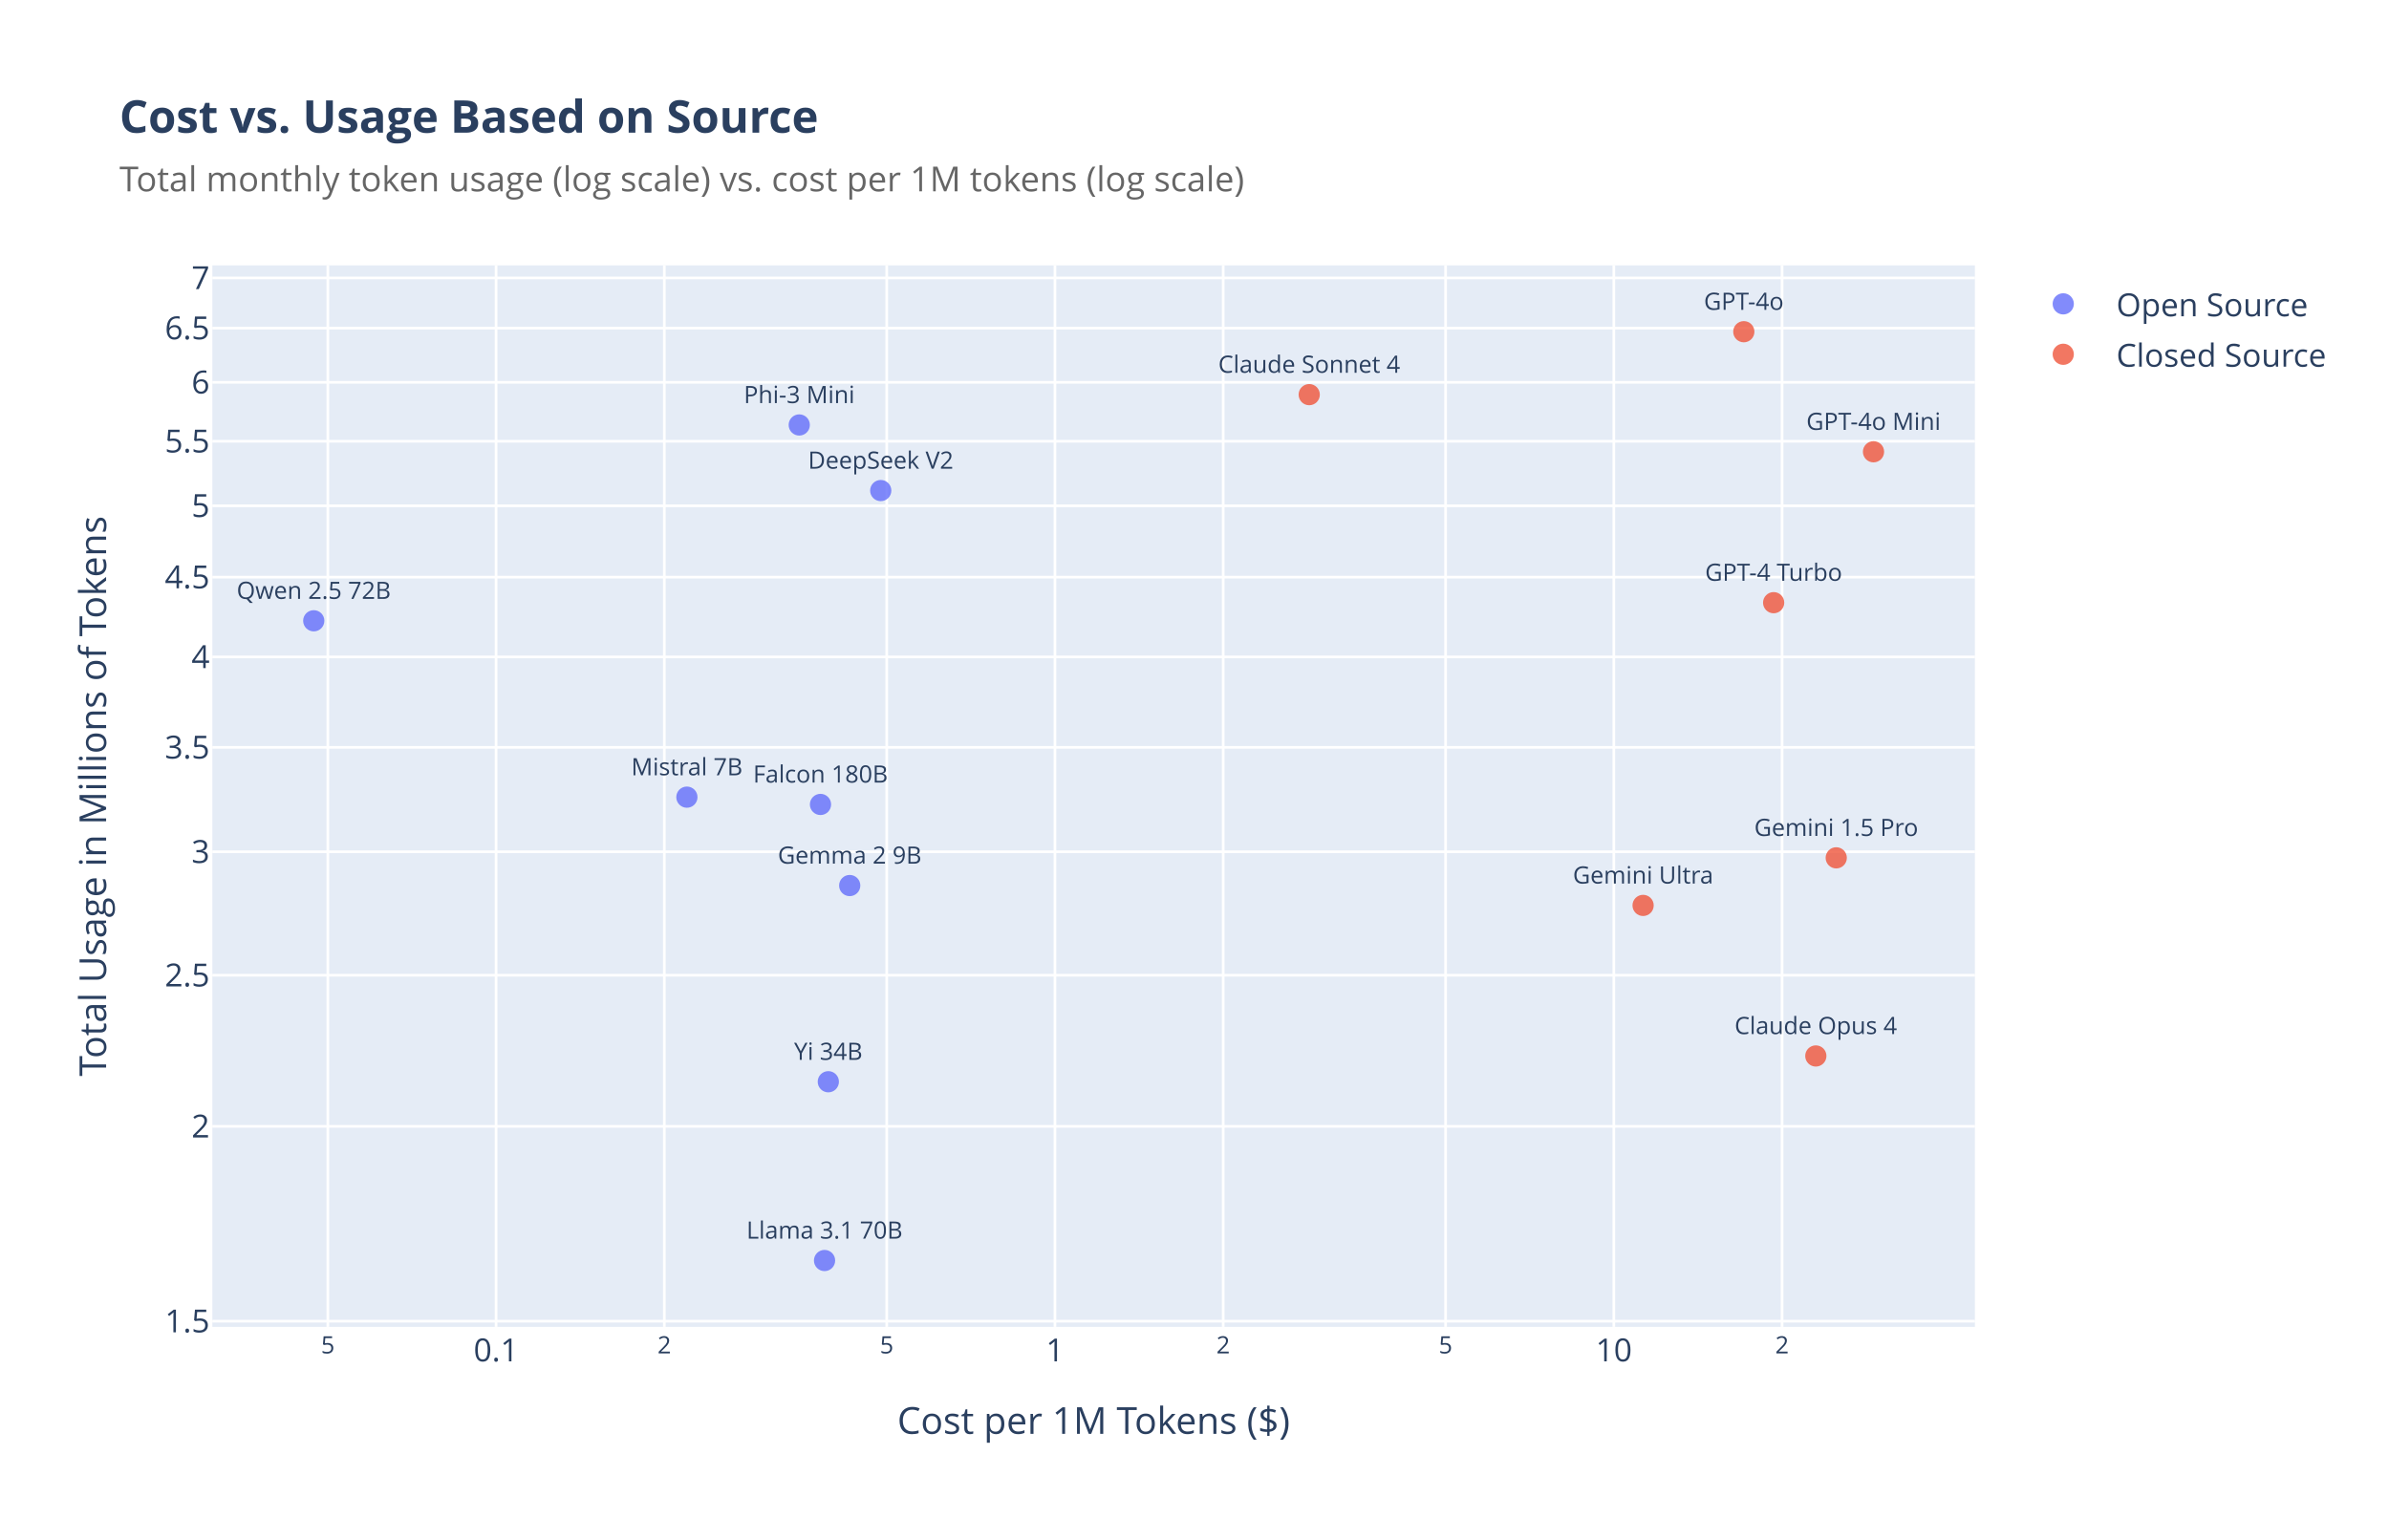
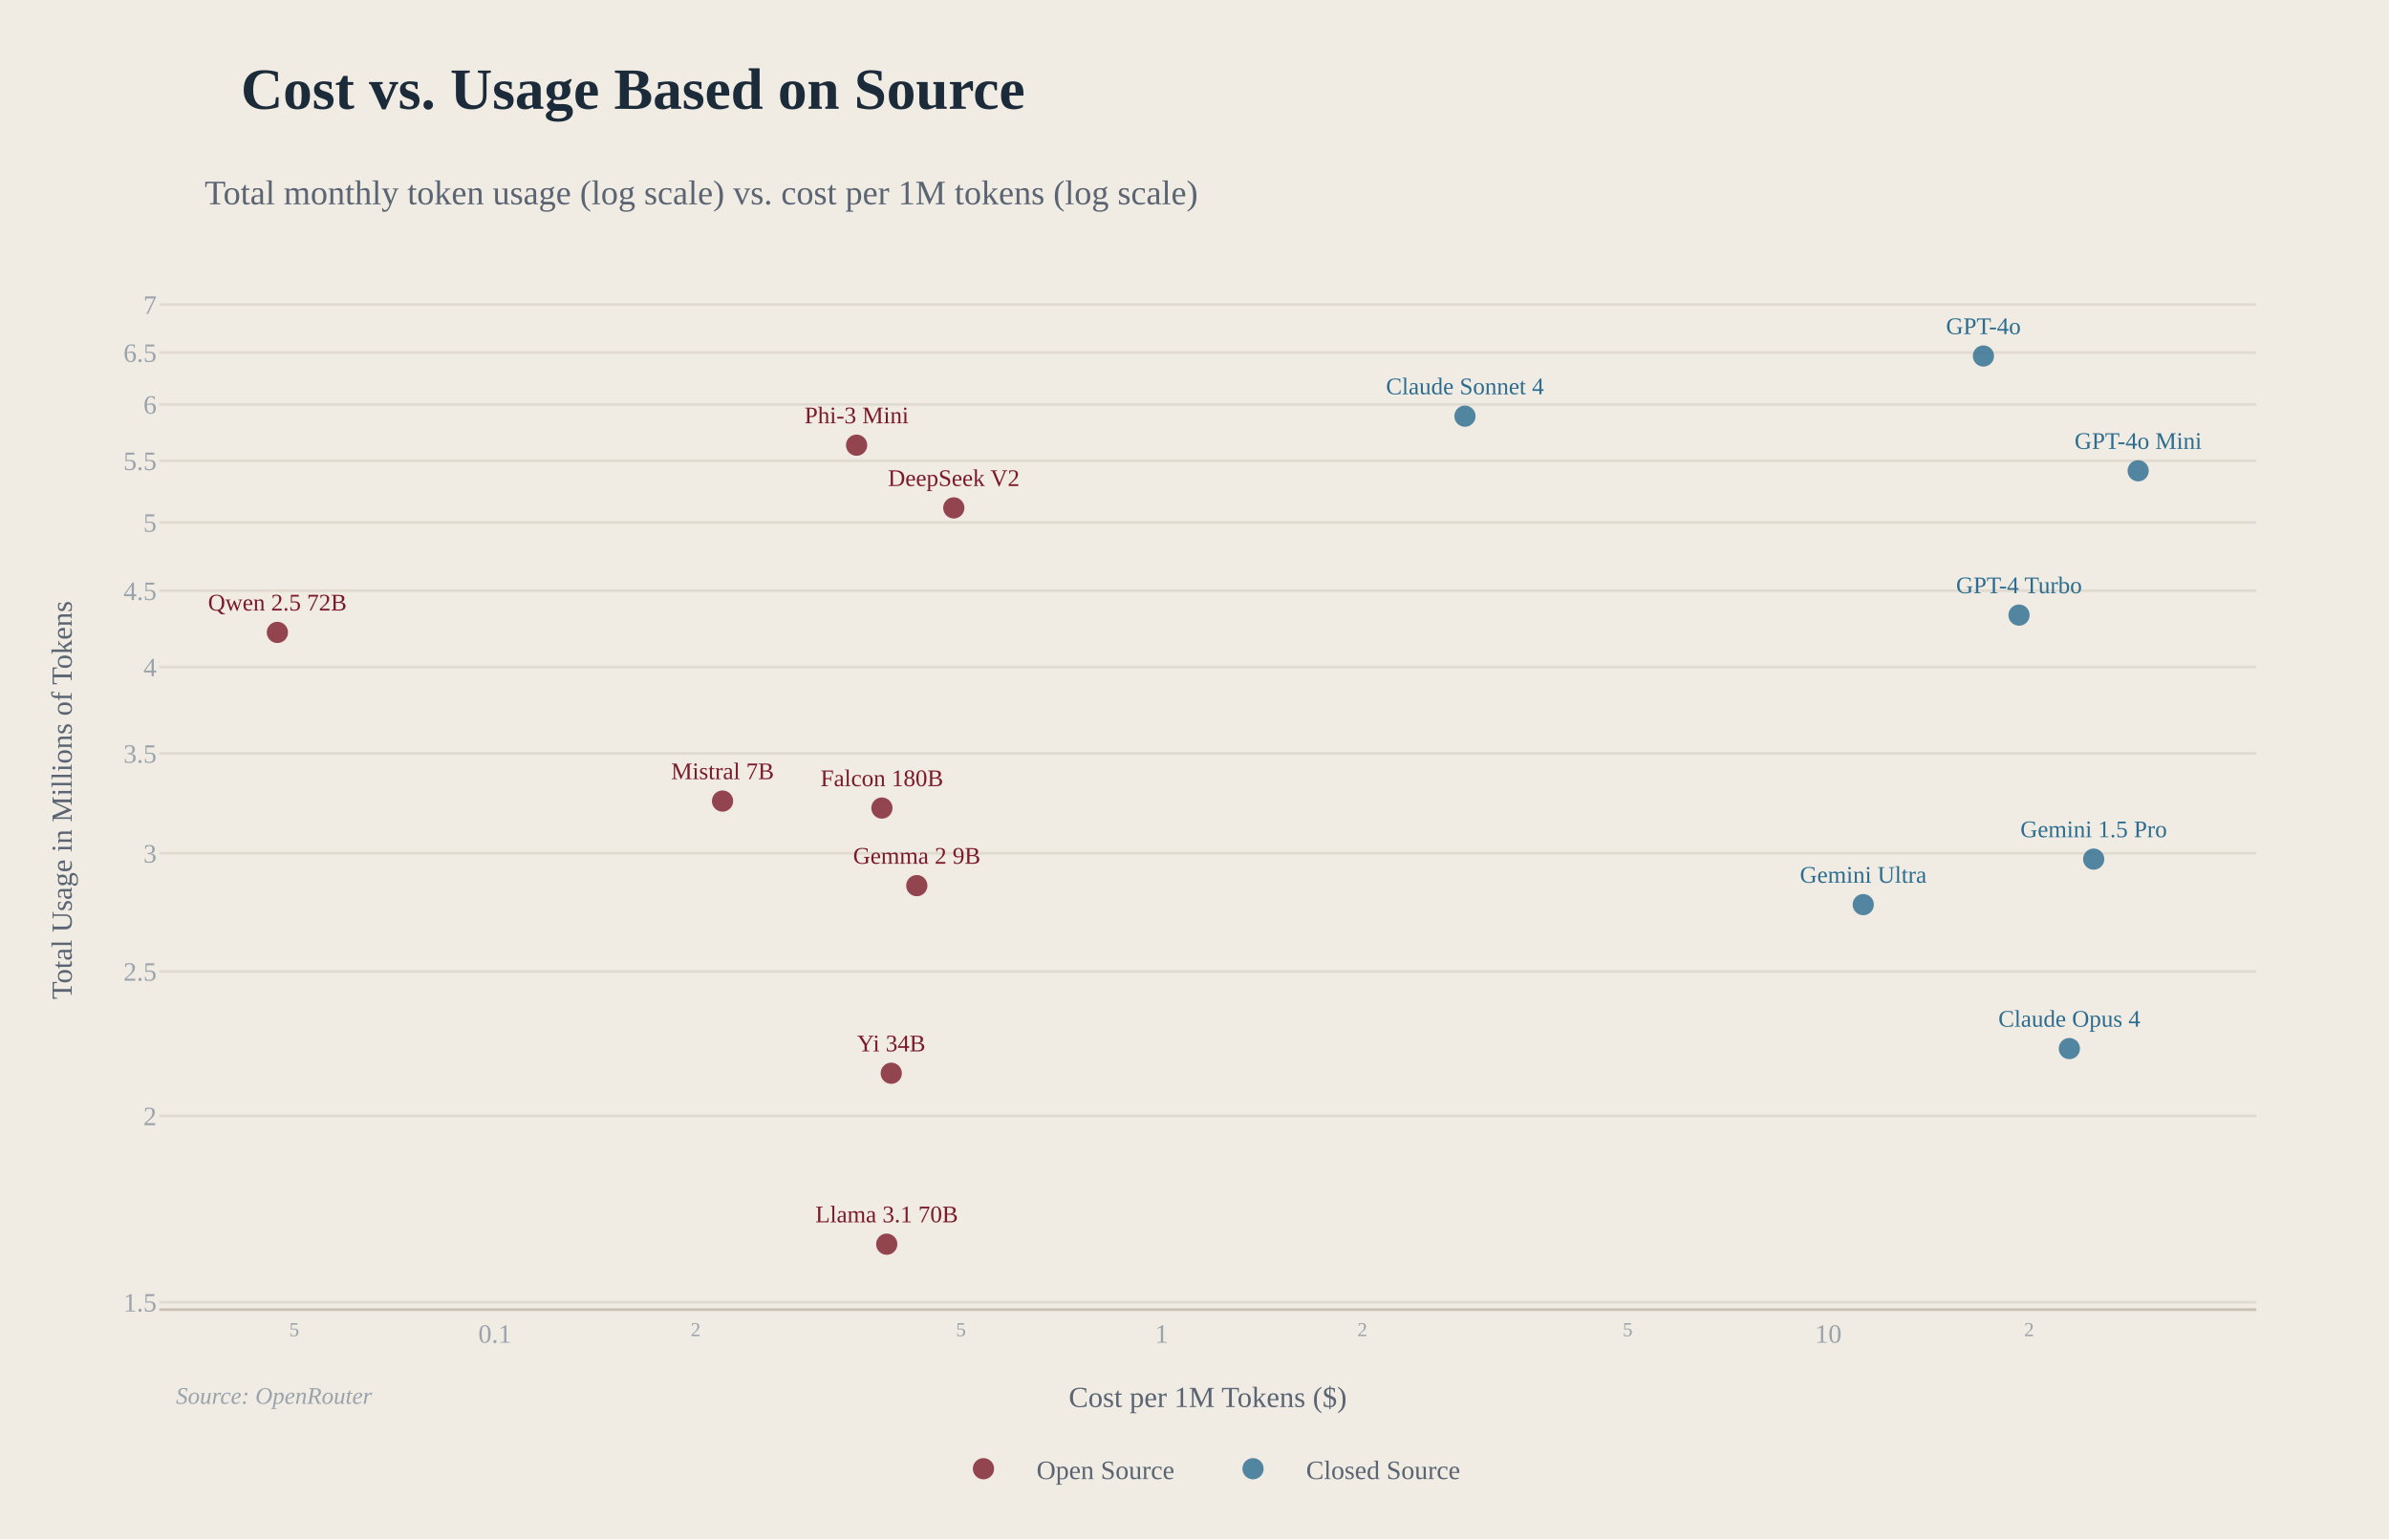
<svg xmlns="http://www.w3.org/2000/svg" class="main-svg" width="900" height="580" style="" viewBox="0 0 900 580">
-   <rect x="0" y="0" width="900" height="580" style="fill: rgb(255, 255, 255); fill-opacity: 1;" />
-   <defs id="defs-9b70de">
+   <rect x="0" y="0" width="900" height="580" style="fill: rgb(240, 235, 227); fill-opacity: 1;" />
+   <defs id="defs-9e55b6">
    <g class="clips">
-       <clipPath id="clip9b70dexyplot" class="plotclip">
-         <rect width="664" height="400" />
+       <clipPath id="clip9e55b6xyplot" class="plotclip">
+         <rect width="790" height="383" />
      </clipPath>
-       <clipPath class="axesclip" id="clip9b70dex">
-         <rect x="80" y="0" width="664" height="580" />
+       <clipPath class="axesclip" id="clip9e55b6x">
+         <rect x="60" y="0" width="790" height="580" />
      </clipPath>
-       <clipPath class="axesclip" id="clip9b70dey">
-         <rect x="0" y="100" width="900" height="400" />
+       <clipPath class="axesclip" id="clip9e55b6y">
+         <rect x="0" y="110" width="900" height="383" />
      </clipPath>
-       <clipPath class="axesclip" id="clip9b70dexy">
-         <rect x="80" y="100" width="664" height="400" />
+       <clipPath class="axesclip" id="clip9e55b6xy">
+         <rect x="60" y="110" width="790" height="383" />
      </clipPath>
    </g>
    <g class="gradients" />
    <g class="patterns" />
  </defs>
-   <g class="bglayer">
-     <rect class="bg" x="80" y="100" width="664" height="400" style="fill: rgb(229, 236, 246); fill-opacity: 1; stroke-width: 0;" />
-   </g>
+   <g class="bglayer" />
  <g class="layer-below">
    <g class="imagelayer" />
    <g class="shapelayer" />
  </g>
  <g class="cartesianlayer">
    <g class="subplot xy">
      <g class="layer-subplot">
        <g class="shapelayer" />
        <g class="imagelayer" />
      </g>
      <g class="minor-gridlayer">
        <g class="x" />
        <g class="y" />
      </g>
      <g class="gridlayer">
-         <g class="x">
-           <path class="xgrid crisp" transform="translate(123.51,0)" d="M0,100v400" style="stroke: rgb(255, 255, 255); stroke-opacity: 1; stroke-width: 1px;" />
-           <path class="xgrid crisp" transform="translate(186.89,0)" d="M0,100v400" style="stroke: rgb(255, 255, 255); stroke-opacity: 1; stroke-width: 1px;" />
-           <path class="xgrid crisp" transform="translate(250.27,0)" d="M0,100v400" style="stroke: rgb(255, 255, 255); stroke-opacity: 1; stroke-width: 1px;" />
-           <path class="xgrid crisp" transform="translate(334.05,0)" d="M0,100v400" style="stroke: rgb(255, 255, 255); stroke-opacity: 1; stroke-width: 1px;" />
-           <path class="xgrid crisp" transform="translate(397.43,0)" d="M0,100v400" style="stroke: rgb(255, 255, 255); stroke-opacity: 1; stroke-width: 1px;" />
-           <path class="xgrid crisp" transform="translate(460.81,0)" d="M0,100v400" style="stroke: rgb(255, 255, 255); stroke-opacity: 1; stroke-width: 1px;" />
-           <path class="xgrid crisp" transform="translate(544.59,0)" d="M0,100v400" style="stroke: rgb(255, 255, 255); stroke-opacity: 1; stroke-width: 1px;" />
-           <path class="xgrid crisp" transform="translate(607.97,0)" d="M0,100v400" style="stroke: rgb(255, 255, 255); stroke-opacity: 1; stroke-width: 1px;" />
-           <path class="xgrid crisp" transform="translate(671.35,0)" d="M0,100v400" style="stroke: rgb(255, 255, 255); stroke-opacity: 1; stroke-width: 1px;" />
-         </g>
+         <g class="x" />
        <g class="y">
-           <path class="ygrid crisp" transform="translate(0,497.86)" d="M80,0h664" style="stroke: rgb(255, 255, 255); stroke-opacity: 1; stroke-width: 1px;" />
-           <path class="ygrid crisp" transform="translate(0,424.44)" d="M80,0h664" style="stroke: rgb(255, 255, 255); stroke-opacity: 1; stroke-width: 1px;" />
-           <path class="ygrid crisp" transform="translate(0,367.5)" d="M80,0h664" style="stroke: rgb(255, 255, 255); stroke-opacity: 1; stroke-width: 1px;" />
-           <path class="ygrid crisp" transform="translate(0,320.97)" d="M80,0h664" style="stroke: rgb(255, 255, 255); stroke-opacity: 1; stroke-width: 1px;" />
-           <path class="ygrid crisp" transform="translate(0,281.63)" d="M80,0h664" style="stroke: rgb(255, 255, 255); stroke-opacity: 1; stroke-width: 1px;" />
-           <path class="ygrid crisp" transform="translate(0,247.55)" d="M80,0h664" style="stroke: rgb(255, 255, 255); stroke-opacity: 1; stroke-width: 1px;" />
-           <path class="ygrid crisp" transform="translate(0,217.49)" d="M80,0h664" style="stroke: rgb(255, 255, 255); stroke-opacity: 1; stroke-width: 1px;" />
-           <path class="ygrid crisp" transform="translate(0,190.6)" d="M80,0h664" style="stroke: rgb(255, 255, 255); stroke-opacity: 1; stroke-width: 1px;" />
-           <path class="ygrid crisp" transform="translate(0,166.28)" d="M80,0h664" style="stroke: rgb(255, 255, 255); stroke-opacity: 1; stroke-width: 1px;" />
-           <path class="ygrid crisp" transform="translate(0,144.07)" d="M80,0h664" style="stroke: rgb(255, 255, 255); stroke-opacity: 1; stroke-width: 1px;" />
-           <path class="ygrid crisp" transform="translate(0,123.65)" d="M80,0h664" style="stroke: rgb(255, 255, 255); stroke-opacity: 1; stroke-width: 1px;" />
-           <path class="ygrid crisp" transform="translate(0,104.73)" d="M80,0h664" style="stroke: rgb(255, 255, 255); stroke-opacity: 1; stroke-width: 1px;" />
+           <path class="ygrid crisp" transform="translate(0,490.71)" d="M60,0h790" style="stroke: rgb(224, 218, 208); stroke-opacity: 1; stroke-width: 1px;" />
+           <path class="ygrid crisp" transform="translate(0,420.5)" d="M60,0h790" style="stroke: rgb(224, 218, 208); stroke-opacity: 1; stroke-width: 1px;" />
+           <path class="ygrid crisp" transform="translate(0,366.05)" d="M60,0h790" style="stroke: rgb(224, 218, 208); stroke-opacity: 1; stroke-width: 1px;" />
+           <path class="ygrid crisp" transform="translate(0,321.55)" d="M60,0h790" style="stroke: rgb(224, 218, 208); stroke-opacity: 1; stroke-width: 1px;" />
+           <path class="ygrid crisp" transform="translate(0,283.93)" d="M60,0h790" style="stroke: rgb(224, 218, 208); stroke-opacity: 1; stroke-width: 1px;" />
+           <path class="ygrid crisp" transform="translate(0,251.34)" d="M60,0h790" style="stroke: rgb(224, 218, 208); stroke-opacity: 1; stroke-width: 1px;" />
+           <path class="ygrid crisp" transform="translate(0,222.6)" d="M60,0h790" style="stroke: rgb(224, 218, 208); stroke-opacity: 1; stroke-width: 1px;" />
+           <path class="ygrid crisp" transform="translate(0,196.88)" d="M60,0h790" style="stroke: rgb(224, 218, 208); stroke-opacity: 1; stroke-width: 1px;" />
+           <path class="ygrid crisp" transform="translate(0,173.62)" d="M60,0h790" style="stroke: rgb(224, 218, 208); stroke-opacity: 1; stroke-width: 1px;" />
+           <path class="ygrid crisp" transform="translate(0,152.39)" d="M60,0h790" style="stroke: rgb(224, 218, 208); stroke-opacity: 1; stroke-width: 1px;" />
+           <path class="ygrid crisp" transform="translate(0,132.86)" d="M60,0h790" style="stroke: rgb(224, 218, 208); stroke-opacity: 1; stroke-width: 1px;" />
+           <path class="ygrid crisp" transform="translate(0,114.77)" d="M60,0h790" style="stroke: rgb(224, 218, 208); stroke-opacity: 1; stroke-width: 1px;" />
        </g>
      </g>
      <g class="zerolinelayer" />
      <g class="layer-between">
        <g class="shapelayer" />
        <g class="imagelayer" />
      </g>
      <path class="xlines-below" />
      <path class="ylines-below" />
      <g class="overlines-below" />
      <g class="xaxislayer-below" />
      <g class="yaxislayer-below" />
      <g class="overaxes-below" />
      <g class="overplot">
-         <g class="xy" transform="translate(80,100)" clip-path="url(#clip9b70dexyplot)">
+         <g class="xy" transform="translate(60,110)" clip-path="url(#clip9e55b6xyplot)">
          <g class="scatterlayer mlayer">
-             <g class="trace scatter tracec519d3" style="stroke-miterlimit: 2; opacity: 1;">
+             <g class="trace scatter trace9f87ba" style="stroke-miterlimit: 2; opacity: 1;">
              <g class="fills" />
              <g class="errorbars" />
              <g class="lines" />
              <g class="points">
-                 <path class="point" transform="translate(230.63,375)" d="M4,0A4,4 0 1,1 0,-4A4,4 0 0,1 4,0Z" style="opacity: 0.8; stroke-width: 0px; fill: rgb(99, 110, 250); fill-opacity: 1;" />
-                 <path class="point" transform="translate(178.77,200.39)" d="M4,0A4,4 0 1,1 0,-4A4,4 0 0,1 4,0Z" style="opacity: 0.8; stroke-width: 0px; fill: rgb(99, 110, 250); fill-opacity: 1;" />
-                 <path class="point" transform="translate(240.11,233.7)" d="M4,0A4,4 0 1,1 0,-4A4,4 0 0,1 4,0Z" style="opacity: 0.8; stroke-width: 0px; fill: rgb(99, 110, 250); fill-opacity: 1;" />
-                 <path class="point" transform="translate(221.1,60.14)" d="M4,0A4,4 0 1,1 0,-4A4,4 0 0,1 4,0Z" style="opacity: 0.8; stroke-width: 0px; fill: rgb(99, 110, 250); fill-opacity: 1;" />
-                 <path class="point" transform="translate(38.2,133.93)" d="M4,0A4,4 0 1,1 0,-4A4,4 0 0,1 4,0Z" style="opacity: 0.8; stroke-width: 0px; fill: rgb(99, 110, 250); fill-opacity: 1;" />
-                 <path class="point" transform="translate(251.8,84.86)" d="M4,0A4,4 0 1,1 0,-4A4,4 0 0,1 4,0Z" style="opacity: 0.8; stroke-width: 0px; fill: rgb(99, 110, 250); fill-opacity: 1;" />
-                 <path class="point" transform="translate(229.1,203.14)" d="M4,0A4,4 0 1,1 0,-4A4,4 0 0,1 4,0Z" style="opacity: 0.8; stroke-width: 0px; fill: rgb(99, 110, 250); fill-opacity: 1;" />
-                 <path class="point" transform="translate(232.05,307.63)" d="M4,0A4,4 0 1,1 0,-4A4,4 0 0,1 4,0Z" style="opacity: 0.8; stroke-width: 0px; fill: rgb(99, 110, 250); fill-opacity: 1;" />
+                 <path class="point" transform="translate(274.06,358.85)" d="M4,0A4,4 0 1,1 0,-4A4,4 0 0,1 4,0Z" style="opacity: 0.8; stroke-width: 0px; fill: rgb(123, 26, 42); fill-opacity: 1;" />
+                 <path class="point" transform="translate(212.2,191.87)" d="M4,0A4,4 0 1,1 0,-4A4,4 0 0,1 4,0Z" style="opacity: 0.8; stroke-width: 0px; fill: rgb(123, 26, 42); fill-opacity: 1;" />
+                 <path class="point" transform="translate(285.38,223.73)" d="M4,0A4,4 0 1,1 0,-4A4,4 0 0,1 4,0Z" style="opacity: 0.8; stroke-width: 0px; fill: rgb(123, 26, 42); fill-opacity: 1;" />
+                 <path class="point" transform="translate(262.7,57.76)" d="M4,0A4,4 0 1,1 0,-4A4,4 0 0,1 4,0Z" style="opacity: 0.8; stroke-width: 0px; fill: rgb(123, 26, 42); fill-opacity: 1;" />
+                 <path class="point" transform="translate(44.5,128.31)" d="M4,0A4,4 0 1,1 0,-4A4,4 0 0,1 4,0Z" style="opacity: 0.8; stroke-width: 0px; fill: rgb(123, 26, 42); fill-opacity: 1;" />
+                 <path class="point" transform="translate(299.32,81.39)" d="M4,0A4,4 0 1,1 0,-4A4,4 0 0,1 4,0Z" style="opacity: 0.8; stroke-width: 0px; fill: rgb(123, 26, 42); fill-opacity: 1;" />
+                 <path class="point" transform="translate(272.24,194.5)" d="M4,0A4,4 0 1,1 0,-4A4,4 0 0,1 4,0Z" style="opacity: 0.8; stroke-width: 0px; fill: rgb(123, 26, 42); fill-opacity: 1;" />
+                 <path class="point" transform="translate(275.76,294.43)" d="M4,0A4,4 0 1,1 0,-4A4,4 0 0,1 4,0Z" style="opacity: 0.8; stroke-width: 0px; fill: rgb(123, 26, 42); fill-opacity: 1;" />
              </g>
              <g class="text">
                <g class="textpoint" transform="translate(0,-8.25)">
-                   <text x="230.63" y="375" text-anchor="middle" style="font-family: 'Open Sans', verdana, arial, sans-serif; font-size: 9px; fill: rgb(42, 63, 95); fill-opacity: 1; white-space: pre;">Llama 3.1 70B</text>
-                 </g>
-                 <g class="textpoint" transform="translate(0,-8.25)">
-                   <text x="178.77" y="200.39" text-anchor="middle" style="font-family: 'Open Sans', verdana, arial, sans-serif; font-size: 9px; fill: rgb(42, 63, 95); fill-opacity: 1; white-space: pre;">Mistral 7B</text>
-                 </g>
-                 <g class="textpoint" transform="translate(0,-8.25)">
-                   <text x="240.11" y="233.7" text-anchor="middle" style="font-family: 'Open Sans', verdana, arial, sans-serif; font-size: 9px; fill: rgb(42, 63, 95); fill-opacity: 1; white-space: pre;">Gemma 2 9B</text>
-                 </g>
-                 <g class="textpoint" transform="translate(0,-8.25)">
-                   <text x="221.1" y="60.14" text-anchor="middle" style="font-family: 'Open Sans', verdana, arial, sans-serif; font-size: 9px; fill: rgb(42, 63, 95); fill-opacity: 1; white-space: pre;">Phi-3 Mini</text>
-                 </g>
-                 <g class="textpoint" transform="translate(0,-8.25)">
-                   <text x="38.2" y="133.93" text-anchor="middle" style="font-family: 'Open Sans', verdana, arial, sans-serif; font-size: 9px; fill: rgb(42, 63, 95); fill-opacity: 1; white-space: pre;">Qwen 2.5 72B</text>
-                 </g>
-                 <g class="textpoint" transform="translate(0,-8.25)">
-                   <text x="251.8" y="84.86" text-anchor="middle" style="font-family: 'Open Sans', verdana, arial, sans-serif; font-size: 9px; fill: rgb(42, 63, 95); fill-opacity: 1; white-space: pre;">DeepSeek V2</text>
-                 </g>
-                 <g class="textpoint" transform="translate(0,-8.25)">
-                   <text x="229.1" y="203.14" text-anchor="middle" style="font-family: 'Open Sans', verdana, arial, sans-serif; font-size: 9px; fill: rgb(42, 63, 95); fill-opacity: 1; white-space: pre;">Falcon 180B</text>
-                 </g>
-                 <g class="textpoint" transform="translate(0,-8.25)">
-                   <text x="232.05" y="307.63" text-anchor="middle" style="font-family: 'Open Sans', verdana, arial, sans-serif; font-size: 9px; fill: rgb(42, 63, 95); fill-opacity: 1; white-space: pre;">Yi 34B</text>
+                   <text x="274.06" y="358.85" text-anchor="middle" style="font-family: Georgia, 'Times New Roman', serif; font-size: 9px; fill: rgb(123, 26, 42); fill-opacity: 1; white-space: pre;">Llama 3.1 70B</text>
+                 </g>
+                 <g class="textpoint" transform="translate(0,-8.25)">
+                   <text x="212.2" y="191.87" text-anchor="middle" style="font-family: Georgia, 'Times New Roman', serif; font-size: 9px; fill: rgb(123, 26, 42); fill-opacity: 1; white-space: pre;">Mistral 7B</text>
+                 </g>
+                 <g class="textpoint" transform="translate(0,-8.25)">
+                   <text x="285.38" y="223.73" text-anchor="middle" style="font-family: Georgia, 'Times New Roman', serif; font-size: 9px; fill: rgb(123, 26, 42); fill-opacity: 1; white-space: pre;">Gemma 2 9B</text>
+                 </g>
+                 <g class="textpoint" transform="translate(0,-8.25)">
+                   <text x="262.7" y="57.76" text-anchor="middle" style="font-family: Georgia, 'Times New Roman', serif; font-size: 9px; fill: rgb(123, 26, 42); fill-opacity: 1; white-space: pre;">Phi-3 Mini</text>
+                 </g>
+                 <g class="textpoint" transform="translate(0,-8.25)">
+                   <text x="44.5" y="128.31" text-anchor="middle" style="font-family: Georgia, 'Times New Roman', serif; font-size: 9px; fill: rgb(123, 26, 42); fill-opacity: 1; white-space: pre;">Qwen 2.5 72B</text>
+                 </g>
+                 <g class="textpoint" transform="translate(0,-8.25)">
+                   <text x="299.32" y="81.39" text-anchor="middle" style="font-family: Georgia, 'Times New Roman', serif; font-size: 9px; fill: rgb(123, 26, 42); fill-opacity: 1; white-space: pre;">DeepSeek V2</text>
+                 </g>
+                 <g class="textpoint" transform="translate(0,-8.25)">
+                   <text x="272.24" y="194.5" text-anchor="middle" style="font-family: Georgia, 'Times New Roman', serif; font-size: 9px; fill: rgb(123, 26, 42); fill-opacity: 1; white-space: pre;">Falcon 180B</text>
+                 </g>
+                 <g class="textpoint" transform="translate(0,-8.25)">
+                   <text x="275.76" y="294.43" text-anchor="middle" style="font-family: Georgia, 'Times New Roman', serif; font-size: 9px; fill: rgb(123, 26, 42); fill-opacity: 1; white-space: pre;">Yi 34B</text>
                </g>
              </g>
            </g>
-             <g class="trace scatter trace57a7a5" style="stroke-miterlimit: 2; opacity: 1;">
+             <g class="trace scatter traceac78ad" style="stroke-miterlimit: 2; opacity: 1;">
              <g class="fills" />
              <g class="errorbars" />
              <g class="lines" />
              <g class="points">
-                 <path class="point" transform="translate(576.94,25)" d="M4,0A4,4 0 1,1 0,-4A4,4 0 0,1 4,0Z" style="opacity: 0.8; stroke-width: 0px; fill: rgb(239, 85, 59); fill-opacity: 1;" />
-                 <path class="point" transform="translate(413.22,48.71)" d="M4,0A4,4 0 1,1 0,-4A4,4 0 0,1 4,0Z" style="opacity: 0.8; stroke-width: 0px; fill: rgb(239, 85, 59); fill-opacity: 1;" />
-                 <path class="point" transform="translate(611.76,223.26)" d="M4,0A4,4 0 1,1 0,-4A4,4 0 0,1 4,0Z" style="opacity: 0.8; stroke-width: 0px; fill: rgb(239, 85, 59); fill-opacity: 1;" />
-                 <path class="point" transform="translate(588.18,127.11)" d="M4,0A4,4 0 1,1 0,-4A4,4 0 0,1 4,0Z" style="opacity: 0.8; stroke-width: 0px; fill: rgb(239, 85, 59); fill-opacity: 1;" />
-                 <path class="point" transform="translate(604.07,297.92)" d="M4,0A4,4 0 1,1 0,-4A4,4 0 0,1 4,0Z" style="opacity: 0.8; stroke-width: 0px; fill: rgb(239, 85, 59); fill-opacity: 1;" />
-                 <path class="point" transform="translate(539,241.19)" d="M4,0A4,4 0 1,1 0,-4A4,4 0 0,1 4,0Z" style="opacity: 0.8; stroke-width: 0px; fill: rgb(239, 85, 59); fill-opacity: 1;" />
-                 <path class="point" transform="translate(625.8,70.24)" d="M4,0A4,4 0 1,1 0,-4A4,4 0 0,1 4,0Z" style="opacity: 0.8; stroke-width: 0px; fill: rgb(239, 85, 59); fill-opacity: 1;" />
+                 <path class="point" transform="translate(687.21,24.15)" d="M4,0A4,4 0 1,1 0,-4A4,4 0 0,1 4,0Z" style="opacity: 0.8; stroke-width: 0px; fill: rgb(43, 108, 143); fill-opacity: 1;" />
+                 <path class="point" transform="translate(491.89,46.83)" d="M4,0A4,4 0 1,1 0,-4A4,4 0 0,1 4,0Z" style="opacity: 0.8; stroke-width: 0px; fill: rgb(43, 108, 143); fill-opacity: 1;" />
+                 <path class="point" transform="translate(728.75,213.74)" d="M4,0A4,4 0 1,1 0,-4A4,4 0 0,1 4,0Z" style="opacity: 0.8; stroke-width: 0px; fill: rgb(43, 108, 143); fill-opacity: 1;" />
+                 <path class="point" transform="translate(700.62,121.79)" d="M4,0A4,4 0 1,1 0,-4A4,4 0 0,1 4,0Z" style="opacity: 0.8; stroke-width: 0px; fill: rgb(43, 108, 143); fill-opacity: 1;" />
+                 <path class="point" transform="translate(719.58,285.14)" d="M4,0A4,4 0 1,1 0,-4A4,4 0 0,1 4,0Z" style="opacity: 0.8; stroke-width: 0px; fill: rgb(43, 108, 143); fill-opacity: 1;" />
+                 <path class="point" transform="translate(641.94,230.89)" d="M4,0A4,4 0 1,1 0,-4A4,4 0 0,1 4,0Z" style="opacity: 0.8; stroke-width: 0px; fill: rgb(43, 108, 143); fill-opacity: 1;" />
+                 <path class="point" transform="translate(745.5,67.41)" d="M4,0A4,4 0 1,1 0,-4A4,4 0 0,1 4,0Z" style="opacity: 0.8; stroke-width: 0px; fill: rgb(43, 108, 143); fill-opacity: 1;" />
              </g>
              <g class="text">
                <g class="textpoint" transform="translate(0,-8.25)">
-                   <text x="576.94" y="25" text-anchor="middle" style="font-family: 'Open Sans', verdana, arial, sans-serif; font-size: 9px; fill: rgb(42, 63, 95); fill-opacity: 1; white-space: pre;">GPT-4o</text>
-                 </g>
-                 <g class="textpoint" transform="translate(0,-8.25)">
-                   <text x="413.22" y="48.71" text-anchor="middle" style="font-family: 'Open Sans', verdana, arial, sans-serif; font-size: 9px; fill: rgb(42, 63, 95); fill-opacity: 1; white-space: pre;">Claude Sonnet 4</text>
-                 </g>
-                 <g class="textpoint" transform="translate(0,-8.25)">
-                   <text x="611.76" y="223.26" text-anchor="middle" style="font-family: 'Open Sans', verdana, arial, sans-serif; font-size: 9px; fill: rgb(42, 63, 95); fill-opacity: 1; white-space: pre;">Gemini 1.5 Pro</text>
-                 </g>
-                 <g class="textpoint" transform="translate(0,-8.25)">
-                   <text x="588.18" y="127.11" text-anchor="middle" style="font-family: 'Open Sans', verdana, arial, sans-serif; font-size: 9px; fill: rgb(42, 63, 95); fill-opacity: 1; white-space: pre;">GPT-4 Turbo</text>
-                 </g>
-                 <g class="textpoint" transform="translate(0,-8.25)">
-                   <text x="604.07" y="297.92" text-anchor="middle" style="font-family: 'Open Sans', verdana, arial, sans-serif; font-size: 9px; fill: rgb(42, 63, 95); fill-opacity: 1; white-space: pre;">Claude Opus 4</text>
-                 </g>
-                 <g class="textpoint" transform="translate(0,-8.25)">
-                   <text x="539" y="241.19" text-anchor="middle" style="font-family: 'Open Sans', verdana, arial, sans-serif; font-size: 9px; fill: rgb(42, 63, 95); fill-opacity: 1; white-space: pre;">Gemini Ultra</text>
-                 </g>
-                 <g class="textpoint" transform="translate(0,-8.25)">
-                   <text x="625.8" y="70.24" text-anchor="middle" style="font-family: 'Open Sans', verdana, arial, sans-serif; font-size: 9px; fill: rgb(42, 63, 95); fill-opacity: 1; white-space: pre;">GPT-4o Mini</text>
+                   <text x="687.21" y="24.15" text-anchor="middle" style="font-family: Georgia, 'Times New Roman', serif; font-size: 9px; fill: rgb(43, 108, 143); fill-opacity: 1; white-space: pre;">GPT-4o</text>
+                 </g>
+                 <g class="textpoint" transform="translate(0,-8.25)">
+                   <text x="491.89" y="46.83" text-anchor="middle" style="font-family: Georgia, 'Times New Roman', serif; font-size: 9px; fill: rgb(43, 108, 143); fill-opacity: 1; white-space: pre;">Claude Sonnet 4</text>
+                 </g>
+                 <g class="textpoint" transform="translate(0,-8.25)">
+                   <text x="728.75" y="213.74" text-anchor="middle" style="font-family: Georgia, 'Times New Roman', serif; font-size: 9px; fill: rgb(43, 108, 143); fill-opacity: 1; white-space: pre;">Gemini 1.5 Pro</text>
+                 </g>
+                 <g class="textpoint" transform="translate(0,-8.25)">
+                   <text x="700.62" y="121.79" text-anchor="middle" style="font-family: Georgia, 'Times New Roman', serif; font-size: 9px; fill: rgb(43, 108, 143); fill-opacity: 1; white-space: pre;">GPT-4 Turbo</text>
+                 </g>
+                 <g class="textpoint" transform="translate(0,-8.25)">
+                   <text x="719.58" y="285.14" text-anchor="middle" style="font-family: Georgia, 'Times New Roman', serif; font-size: 9px; fill: rgb(43, 108, 143); fill-opacity: 1; white-space: pre;">Claude Opus 4</text>
+                 </g>
+                 <g class="textpoint" transform="translate(0,-8.25)">
+                   <text x="641.94" y="230.89" text-anchor="middle" style="font-family: Georgia, 'Times New Roman', serif; font-size: 9px; fill: rgb(43, 108, 143); fill-opacity: 1; white-space: pre;">Gemini Ultra</text>
+                 </g>
+                 <g class="textpoint" transform="translate(0,-8.25)">
+                   <text x="745.5" y="67.41" text-anchor="middle" style="font-family: Georgia, 'Times New Roman', serif; font-size: 9px; fill: rgb(43, 108, 143); fill-opacity: 1; white-space: pre;">GPT-4o Mini</text>
                </g>
              </g>
            </g>
          </g>
        </g>
      </g>
      <g class="zerolinelayer-above" />
-       <path class="xlines-above crisp" d="M0,0" style="fill: none;" />
+       <path class="xlines-above crisp" d="M60,493.5H850" style="fill: none; stroke-width: 1px; stroke: rgb(200, 192, 180); stroke-opacity: 1;" />
      <path class="ylines-above crisp" d="M0,0" style="fill: none;" />
      <g class="overlines-above" />
      <g class="xaxislayer-above">
        <g class="xtick">
-           <text text-anchor="middle" x="0" y="510" transform="translate(123.51,0)" style="font-family: 'Open Sans', verdana, arial, sans-serif; font-size: 9px; fill: rgb(42, 63, 95); fill-opacity: 1; white-space: pre;">5</text>
-         </g>
-         <g class="xtick">
-           <text text-anchor="middle" x="0" y="513" style="font-family: 'Open Sans', verdana, arial, sans-serif; font-size: 12px; fill: rgb(42, 63, 95); fill-opacity: 1; white-space: pre;" transform="translate(186.89,0)">0.1</text>
-         </g>
-         <g class="xtick">
-           <text text-anchor="middle" x="0" y="510" style="font-family: 'Open Sans', verdana, arial, sans-serif; font-size: 9px; fill: rgb(42, 63, 95); fill-opacity: 1; white-space: pre;" transform="translate(250.27,0)">2</text>
-         </g>
-         <g class="xtick">
-           <text text-anchor="middle" x="0" y="510" style="font-family: 'Open Sans', verdana, arial, sans-serif; font-size: 9px; fill: rgb(42, 63, 95); fill-opacity: 1; white-space: pre;" transform="translate(334.05,0)">5</text>
-         </g>
-         <g class="xtick">
-           <text text-anchor="middle" x="0" y="513" style="font-family: 'Open Sans', verdana, arial, sans-serif; font-size: 12px; fill: rgb(42, 63, 95); fill-opacity: 1; white-space: pre;" transform="translate(397.43,0)">1</text>
-         </g>
-         <g class="xtick">
-           <text text-anchor="middle" x="0" y="510" style="font-family: 'Open Sans', verdana, arial, sans-serif; font-size: 9px; fill: rgb(42, 63, 95); fill-opacity: 1; white-space: pre;" transform="translate(460.81,0)">2</text>
-         </g>
-         <g class="xtick">
-           <text text-anchor="middle" x="0" y="510" style="font-family: 'Open Sans', verdana, arial, sans-serif; font-size: 9px; fill: rgb(42, 63, 95); fill-opacity: 1; white-space: pre;" transform="translate(544.59,0)">5</text>
-         </g>
-         <g class="xtick">
-           <text text-anchor="middle" x="0" y="513" style="font-family: 'Open Sans', verdana, arial, sans-serif; font-size: 12px; fill: rgb(42, 63, 95); fill-opacity: 1; white-space: pre;" transform="translate(607.97,0)">10</text>
-         </g>
-         <g class="xtick">
-           <text text-anchor="middle" x="0" y="510" style="font-family: 'Open Sans', verdana, arial, sans-serif; font-size: 9px; fill: rgb(42, 63, 95); fill-opacity: 1; white-space: pre;" transform="translate(671.35,0)">2</text>
+           <text text-anchor="middle" x="0" y="503.5" transform="translate(110.83,0)" style="font-family: Georgia, 'Times New Roman', serif; font-size: 7.5px; fill: rgb(154, 163, 172); fill-opacity: 1; white-space: pre;">5</text>
+         </g>
+         <g class="xtick">
+           <text text-anchor="middle" x="0" y="506" style="font-family: Georgia, 'Times New Roman', serif; font-size: 10px; fill: rgb(154, 163, 172); fill-opacity: 1; white-space: pre;" transform="translate(186.45,0)">0.1</text>
+         </g>
+         <g class="xtick">
+           <text text-anchor="middle" x="0" y="503.5" style="font-family: Georgia, 'Times New Roman', serif; font-size: 7.5px; fill: rgb(154, 163, 172); fill-opacity: 1; white-space: pre;" transform="translate(262.06,0)">2</text>
+         </g>
+         <g class="xtick">
+           <text text-anchor="middle" x="0" y="503.5" style="font-family: Georgia, 'Times New Roman', serif; font-size: 7.5px; fill: rgb(154, 163, 172); fill-opacity: 1; white-space: pre;" transform="translate(362.01,0)">5</text>
+         </g>
+         <g class="xtick">
+           <text text-anchor="middle" x="0" y="506" style="font-family: Georgia, 'Times New Roman', serif; font-size: 10px; fill: rgb(154, 163, 172); fill-opacity: 1; white-space: pre;" transform="translate(437.62,0)">1</text>
+         </g>
+         <g class="xtick">
+           <text text-anchor="middle" x="0" y="503.5" style="font-family: Georgia, 'Times New Roman', serif; font-size: 7.5px; fill: rgb(154, 163, 172); fill-opacity: 1; white-space: pre;" transform="translate(513.23,0)">2</text>
+         </g>
+         <g class="xtick">
+           <text text-anchor="middle" x="0" y="503.5" style="font-family: Georgia, 'Times New Roman', serif; font-size: 7.5px; fill: rgb(154, 163, 172); fill-opacity: 1; white-space: pre;" transform="translate(613.18,0)">5</text>
+         </g>
+         <g class="xtick">
+           <text text-anchor="middle" x="0" y="506" style="font-family: Georgia, 'Times New Roman', serif; font-size: 10px; fill: rgb(154, 163, 172); fill-opacity: 1; white-space: pre;" transform="translate(688.79,0)">10</text>
+         </g>
+         <g class="xtick">
+           <text text-anchor="middle" x="0" y="503.5" style="font-family: Georgia, 'Times New Roman', serif; font-size: 7.5px; fill: rgb(154, 163, 172); fill-opacity: 1; white-space: pre;" transform="translate(764.4,0)">2</text>
        </g>
      </g>
      <g class="yaxislayer-above">
        <g class="ytick">
-           <text text-anchor="end" x="79" y="4.2" transform="translate(0,497.86)" style="font-family: 'Open Sans', verdana, arial, sans-serif; font-size: 12px; fill: rgb(42, 63, 95); fill-opacity: 1; white-space: pre;">1.5</text>
-         </g>
-         <g class="ytick">
-           <text text-anchor="end" x="79" y="4.2" style="font-family: 'Open Sans', verdana, arial, sans-serif; font-size: 12px; fill: rgb(42, 63, 95); fill-opacity: 1; white-space: pre;" transform="translate(0,424.44)">2</text>
-         </g>
-         <g class="ytick">
-           <text text-anchor="end" x="79" y="4.2" style="font-family: 'Open Sans', verdana, arial, sans-serif; font-size: 12px; fill: rgb(42, 63, 95); fill-opacity: 1; white-space: pre;" transform="translate(0,367.5)">2.5</text>
-         </g>
-         <g class="ytick">
-           <text text-anchor="end" x="79" y="4.2" style="font-family: 'Open Sans', verdana, arial, sans-serif; font-size: 12px; fill: rgb(42, 63, 95); fill-opacity: 1; white-space: pre;" transform="translate(0,320.97)">3</text>
-         </g>
-         <g class="ytick">
-           <text text-anchor="end" x="79" y="4.2" style="font-family: 'Open Sans', verdana, arial, sans-serif; font-size: 12px; fill: rgb(42, 63, 95); fill-opacity: 1; white-space: pre;" transform="translate(0,281.63)">3.5</text>
-         </g>
-         <g class="ytick">
-           <text text-anchor="end" x="79" y="4.2" style="font-family: 'Open Sans', verdana, arial, sans-serif; font-size: 12px; fill: rgb(42, 63, 95); fill-opacity: 1; white-space: pre;" transform="translate(0,247.55)">4</text>
-         </g>
-         <g class="ytick">
-           <text text-anchor="end" x="79" y="4.2" style="font-family: 'Open Sans', verdana, arial, sans-serif; font-size: 12px; fill: rgb(42, 63, 95); fill-opacity: 1; white-space: pre;" transform="translate(0,217.49)">4.5</text>
-         </g>
-         <g class="ytick">
-           <text text-anchor="end" x="79" y="4.2" style="font-family: 'Open Sans', verdana, arial, sans-serif; font-size: 12px; fill: rgb(42, 63, 95); fill-opacity: 1; white-space: pre;" transform="translate(0,190.6)">5</text>
-         </g>
-         <g class="ytick">
-           <text text-anchor="end" x="79" y="4.2" style="font-family: 'Open Sans', verdana, arial, sans-serif; font-size: 12px; fill: rgb(42, 63, 95); fill-opacity: 1; white-space: pre;" transform="translate(0,166.28)">5.5</text>
-         </g>
-         <g class="ytick">
-           <text text-anchor="end" x="79" y="4.2" style="font-family: 'Open Sans', verdana, arial, sans-serif; font-size: 12px; fill: rgb(42, 63, 95); fill-opacity: 1; white-space: pre;" transform="translate(0,144.07)">6</text>
-         </g>
-         <g class="ytick">
-           <text text-anchor="end" x="79" y="4.2" style="font-family: 'Open Sans', verdana, arial, sans-serif; font-size: 12px; fill: rgb(42, 63, 95); fill-opacity: 1; white-space: pre;" transform="translate(0,123.65)">6.5</text>
-         </g>
-         <g class="ytick">
-           <text text-anchor="end" x="79" y="4.2" style="font-family: 'Open Sans', verdana, arial, sans-serif; font-size: 12px; fill: rgb(42, 63, 95); fill-opacity: 1; white-space: pre;" transform="translate(0,104.73)">7</text>
+           <text text-anchor="end" x="59" y="3.5" transform="translate(0,490.71)" style="font-family: Georgia, 'Times New Roman', serif; font-size: 10px; fill: rgb(154, 163, 172); fill-opacity: 1; white-space: pre;">1.5</text>
+         </g>
+         <g class="ytick">
+           <text text-anchor="end" x="59" y="3.5" style="font-family: Georgia, 'Times New Roman', serif; font-size: 10px; fill: rgb(154, 163, 172); fill-opacity: 1; white-space: pre;" transform="translate(0,420.5)">2</text>
+         </g>
+         <g class="ytick">
+           <text text-anchor="end" x="59" y="3.5" style="font-family: Georgia, 'Times New Roman', serif; font-size: 10px; fill: rgb(154, 163, 172); fill-opacity: 1; white-space: pre;" transform="translate(0,366.05)">2.5</text>
+         </g>
+         <g class="ytick">
+           <text text-anchor="end" x="59" y="3.5" style="font-family: Georgia, 'Times New Roman', serif; font-size: 10px; fill: rgb(154, 163, 172); fill-opacity: 1; white-space: pre;" transform="translate(0,321.55)">3</text>
+         </g>
+         <g class="ytick">
+           <text text-anchor="end" x="59" y="3.5" style="font-family: Georgia, 'Times New Roman', serif; font-size: 10px; fill: rgb(154, 163, 172); fill-opacity: 1; white-space: pre;" transform="translate(0,283.93)">3.5</text>
+         </g>
+         <g class="ytick">
+           <text text-anchor="end" x="59" y="3.5" style="font-family: Georgia, 'Times New Roman', serif; font-size: 10px; fill: rgb(154, 163, 172); fill-opacity: 1; white-space: pre;" transform="translate(0,251.34)">4</text>
+         </g>
+         <g class="ytick">
+           <text text-anchor="end" x="59" y="3.5" style="font-family: Georgia, 'Times New Roman', serif; font-size: 10px; fill: rgb(154, 163, 172); fill-opacity: 1; white-space: pre;" transform="translate(0,222.6)">4.5</text>
+         </g>
+         <g class="ytick">
+           <text text-anchor="end" x="59" y="3.5" style="font-family: Georgia, 'Times New Roman', serif; font-size: 10px; fill: rgb(154, 163, 172); fill-opacity: 1; white-space: pre;" transform="translate(0,196.88)">5</text>
+         </g>
+         <g class="ytick">
+           <text text-anchor="end" x="59" y="3.5" style="font-family: Georgia, 'Times New Roman', serif; font-size: 10px; fill: rgb(154, 163, 172); fill-opacity: 1; white-space: pre;" transform="translate(0,173.62)">5.5</text>
+         </g>
+         <g class="ytick">
+           <text text-anchor="end" x="59" y="3.5" style="font-family: Georgia, 'Times New Roman', serif; font-size: 10px; fill: rgb(154, 163, 172); fill-opacity: 1; white-space: pre;" transform="translate(0,152.39)">6</text>
+         </g>
+         <g class="ytick">
+           <text text-anchor="end" x="59" y="3.5" style="font-family: Georgia, 'Times New Roman', serif; font-size: 10px; fill: rgb(154, 163, 172); fill-opacity: 1; white-space: pre;" transform="translate(0,132.86)">6.5</text>
+         </g>
+         <g class="ytick">
+           <text text-anchor="end" x="59" y="3.5" style="font-family: Georgia, 'Times New Roman', serif; font-size: 10px; fill: rgb(154, 163, 172); fill-opacity: 1; white-space: pre;" transform="translate(0,114.77)">7</text>
        </g>
      </g>
      <g class="overaxes-above" />
    </g>
  </g>
  <g class="polarlayer" />
  <g class="smithlayer" />
  <g class="ternarylayer" />
  <g class="geolayer" />
  <g class="funnelarealayer" />
  <g class="pielayer" />
  <g class="iciclelayer" />
  <g class="treemaplayer" />
  <g class="sunburstlayer" />
  <g class="glimages" />
-   <defs id="topdefs-9b70de">
+   <defs id="topdefs-9e55b6">
    <g class="clips" />
-     <clipPath id="legend9b70de">
-       <rect width="131" height="48" x="0" y="0" />
+     <clipPath id="legend9e55b6">
+       <rect width="209" height="29" x="0" y="0" />
    </clipPath>
  </defs>
  <g class="layer-above">
    <g class="imagelayer" />
    <g class="shapelayer" />
  </g>
  <g class="infolayer">
-     <g class="legend" pointer-events="all" transform="translate(757.28,100)">
-       <rect class="bg" shape-rendering="crispEdges" style="stroke: rgb(68, 68, 68); stroke-opacity: 1; fill: rgb(255, 255, 255); fill-opacity: 1; stroke-width: 0px;" width="131" height="48" x="0" y="0" />
-       <g class="scrollbox" transform="" clip-path="url(#legend9b70de)">
+     <g class="legend" pointer-events="all" transform="translate(350.5,538.96)">
+       <rect class="bg" shape-rendering="crispEdges" style="stroke: rgb(68, 68, 68); stroke-opacity: 1; fill: rgb(0, 0, 0); fill-opacity: 0; stroke-width: 0px;" width="209" height="29" x="0" y="0" />
+       <g class="scrollbox" transform="" clip-path="url(#legend9e55b6)">
        <g class="groups">
          <g class="traces" transform="translate(0,14.5)" style="opacity: 1;">
-             <text class="legendtext" text-anchor="start" x="40" y="4.68" style="font-family: 'Open Sans', verdana, arial, sans-serif; font-size: 12px; fill: rgb(42, 63, 95); fill-opacity: 1; white-space: pre;">Open Source</text>
+             <text class="legendtext" text-anchor="start" x="40" y="3.9" style="font-family: Georgia, 'Times New Roman', serif; font-size: 10px; fill: rgb(90, 100, 114); fill-opacity: 1; white-space: pre;">Open Source</text>
            <g class="layers" style="opacity: 1;">
              <g class="legendfill" />
              <g class="legendlines" />
              <g class="legendsymbols">
                <g class="legendpoints">
-                   <path class="scatterpts" transform="translate(20,0)" d="M4,0A4,4 0 1,1 0,-4A4,4 0 0,1 4,0Z" style="opacity: 0.8; stroke-width: 0px; fill: rgb(99, 110, 250); fill-opacity: 1;" />
+                   <path class="scatterpts" transform="translate(20,0)" d="M4,0A4,4 0 1,1 0,-4A4,4 0 0,1 4,0Z" style="opacity: 0.8; stroke-width: 0px; fill: rgb(123, 26, 42); fill-opacity: 1;" />
                </g>
              </g>
            </g>
-             <rect class="legendtoggle" x="0" y="-9.5" width="125.656" height="19" style="fill: rgb(0, 0, 0); fill-opacity: 0;" />
+             <rect class="legendtoggle" x="0" y="-9.5" width="99.047" height="19" style="fill: rgb(0, 0, 0); fill-opacity: 0;" />
          </g>
-           <g class="traces" transform="translate(0,33.5)" style="opacity: 1;">
-             <text class="legendtext" text-anchor="start" x="40" y="4.68" style="font-family: 'Open Sans', verdana, arial, sans-serif; font-size: 12px; fill: rgb(42, 63, 95); fill-opacity: 1; white-space: pre;">Closed Source</text>
+           <g class="traces" transform="translate(101.5469,14.5)" style="opacity: 1;">
+             <text class="legendtext" text-anchor="start" x="40" y="3.9" style="font-family: Georgia, 'Times New Roman', serif; font-size: 10px; fill: rgb(90, 100, 114); fill-opacity: 1; white-space: pre;">Closed Source</text>
            <g class="layers" style="opacity: 1;">
              <g class="legendfill" />
              <g class="legendlines" />
              <g class="legendsymbols">
                <g class="legendpoints">
-                   <path class="scatterpts" transform="translate(20,0)" d="M4,0A4,4 0 1,1 0,-4A4,4 0 0,1 4,0Z" style="opacity: 0.8; stroke-width: 0px; fill: rgb(239, 85, 59); fill-opacity: 1;" />
+                   <path class="scatterpts" transform="translate(20,0)" d="M4,0A4,4 0 1,1 0,-4A4,4 0 0,1 4,0Z" style="opacity: 0.8; stroke-width: 0px; fill: rgb(43, 108, 143); fill-opacity: 1;" />
                </g>
              </g>
            </g>
-             <rect class="legendtoggle" x="0" y="-9.5" width="125.656" height="19" style="fill: rgb(0, 0, 0); fill-opacity: 0;" />
+             <rect class="legendtoggle" x="0" y="-9.5" width="104.719" height="19" style="fill: rgb(0, 0, 0); fill-opacity: 0;" />
          </g>
        </g>
      </g>
      <rect class="scrollbar" rx="20" ry="3" width="0" height="0" style="fill: rgb(128, 139, 164); fill-opacity: 1;" x="0" y="0" />
    </g>
-     <g class="g-gtitle">
-       <text class="gtitle" x="45" y="50" text-anchor="start" dy="0em" style="opacity: 1; font-family: 'Open Sans', verdana, arial, sans-serif; font-size: 17px; fill: rgb(42, 63, 95); fill-opacity: 1; white-space: pre;">
-         <tspan class="line" dy="0em" x="45" y="50">
-           <tspan style="font-weight:bold">Cost vs. Usage Based on Source</tspan>
-         </tspan>
-         <tspan class="line" dy="1.3em" x="45" y="50">
-           <tspan style="font-size:13px; fill:#666">Total monthly token usage (log scale) vs. cost per 1M tokens (log scale)</tspan>
-         </tspan>
-       </text>
-     </g>
+     <g class="g-gtitle" />
    <g class="g-xtitle">
-       <text class="xtitle" x="412" y="540.3" text-anchor="middle" style="opacity: 1; font-family: 'Open Sans', verdana, arial, sans-serif; font-size: 14px; fill: rgb(42, 63, 95); fill-opacity: 1; white-space: pre;">Cost per 1M Tokens ($)</text>
+       <text class="xtitle" x="455" y="530.2" text-anchor="middle" style="opacity: 1; font-family: Georgia, 'Times New Roman', serif; font-size: 11px; fill: rgb(90, 100, 114); fill-opacity: 1; white-space: pre;">Cost per 1M Tokens ($)</text>
    </g>
    <g class="g-ytitle">
-       <text class="ytitle" transform="rotate(-90,39.975,300)" x="39.975" y="300" text-anchor="middle" style="opacity: 1; font-family: 'Open Sans', verdana, arial, sans-serif; font-size: 14px; fill: rgb(42, 63, 95); fill-opacity: 1; white-space: pre;">Total Usage in Millions of Tokens</text>
+       <text class="ytitle" transform="rotate(-90,27.00937,301.5)" x="27.009" y="301.5" text-anchor="middle" style="opacity: 1; font-family: Georgia, 'Times New Roman', serif; font-size: 11px; fill: rgb(90, 100, 114); fill-opacity: 1; white-space: pre;">Total Usage in Millions of Tokens</text>
+     </g>
+     <g class="annotation" data-index="0" style="opacity: 1;">
+       <g class="annotation-text-g" transform="rotate(0,238.5,33.5)">
+         <g class="cursor-pointer" transform="translate(60,19)">
+           <rect class="bg" x="0.5" y="0.5" width="356" height="28" style="stroke-width: 1px; stroke: rgb(0, 0, 0); stroke-opacity: 0; fill: rgb(0, 0, 0); fill-opacity: 0;" />
+           <text class="annotation-text" text-anchor="middle" x="178.438" y="22" style="font-family: Georgia, 'Times New Roman', serif; font-size: 22px; fill: rgb(28, 43, 58); fill-opacity: 1; white-space: pre;">
+             <tspan style="font-weight:bold">Cost vs. Usage Based on Source</tspan>
+           </text>
+         </g>
+       </g>
+     </g>
+     <g class="annotation" data-index="1" style="opacity: 1;">
+       <g class="annotation-text-g" transform="rotate(0,264,72.5)">
+         <g class="cursor-pointer" transform="translate(60,63)">
+           <rect class="bg" x="0.5" y="0.5" width="407" height="18" style="stroke-width: 1px; stroke: rgb(0, 0, 0); stroke-opacity: 0; fill: rgb(0, 0, 0); fill-opacity: 0;" />
+           <text class="annotation-text" text-anchor="middle" x="204.195" y="14" style="font-family: Georgia, 'Times New Roman', serif; font-size: 13px; fill: rgb(90, 100, 114); fill-opacity: 1; white-space: pre;">Total monthly token usage (log scale) vs. cost per 1M tokens (log scale)</text>
+         </g>
+       </g>
+     </g>
+     <g class="annotation" data-index="2" style="opacity: 1;">
+       <g class="annotation-text-g" transform="rotate(0,103,526)">
+         <g class="cursor-pointer" transform="translate(60,519)">
+           <rect class="bg" x="0.5" y="0.5" width="85" height="13" style="stroke-width: 1px; stroke: rgb(0, 0, 0); stroke-opacity: 0; fill: rgb(0, 0, 0); fill-opacity: 0;" />
+           <text class="annotation-text" text-anchor="middle" x="43.219" y="10" style="font-family: Georgia, 'Times New Roman', serif; font-size: 9px; fill: rgb(154, 163, 172); fill-opacity: 1; white-space: pre;">
+             <tspan style="font-style:italic">Source: OpenRouter</tspan>
+           </text>
+         </g>
+       </g>
    </g>
  </g>
</svg>
